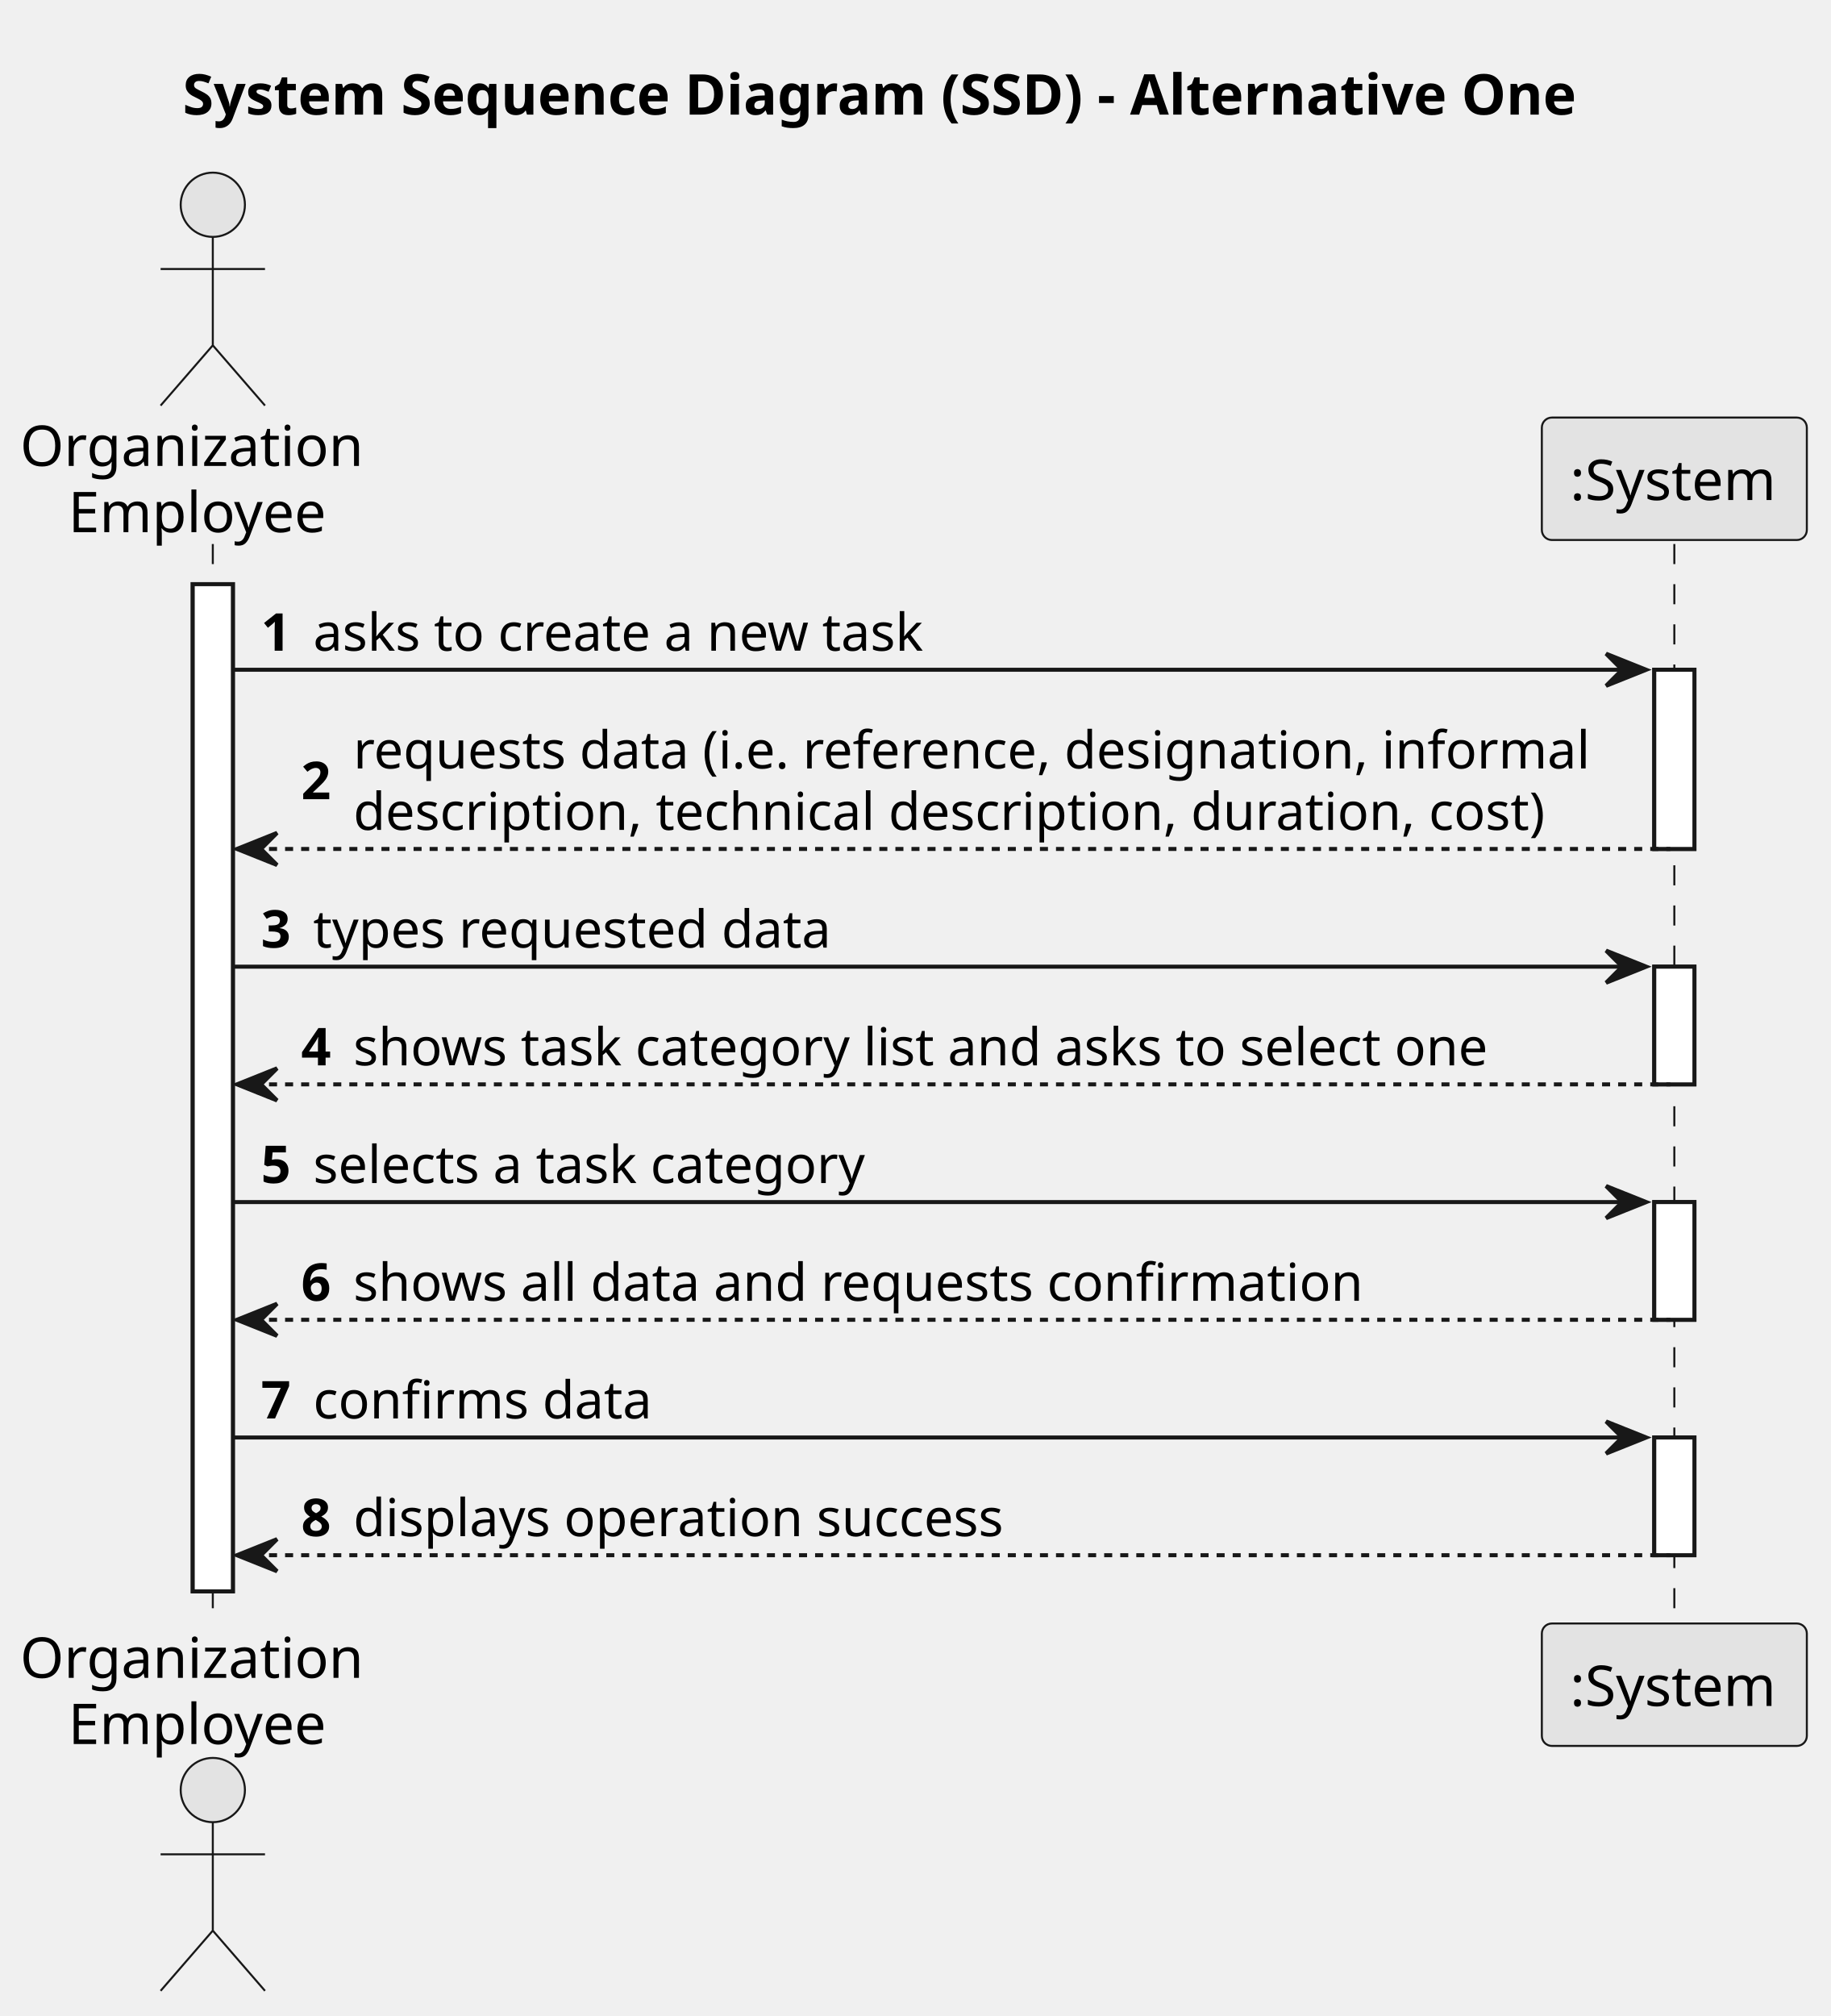
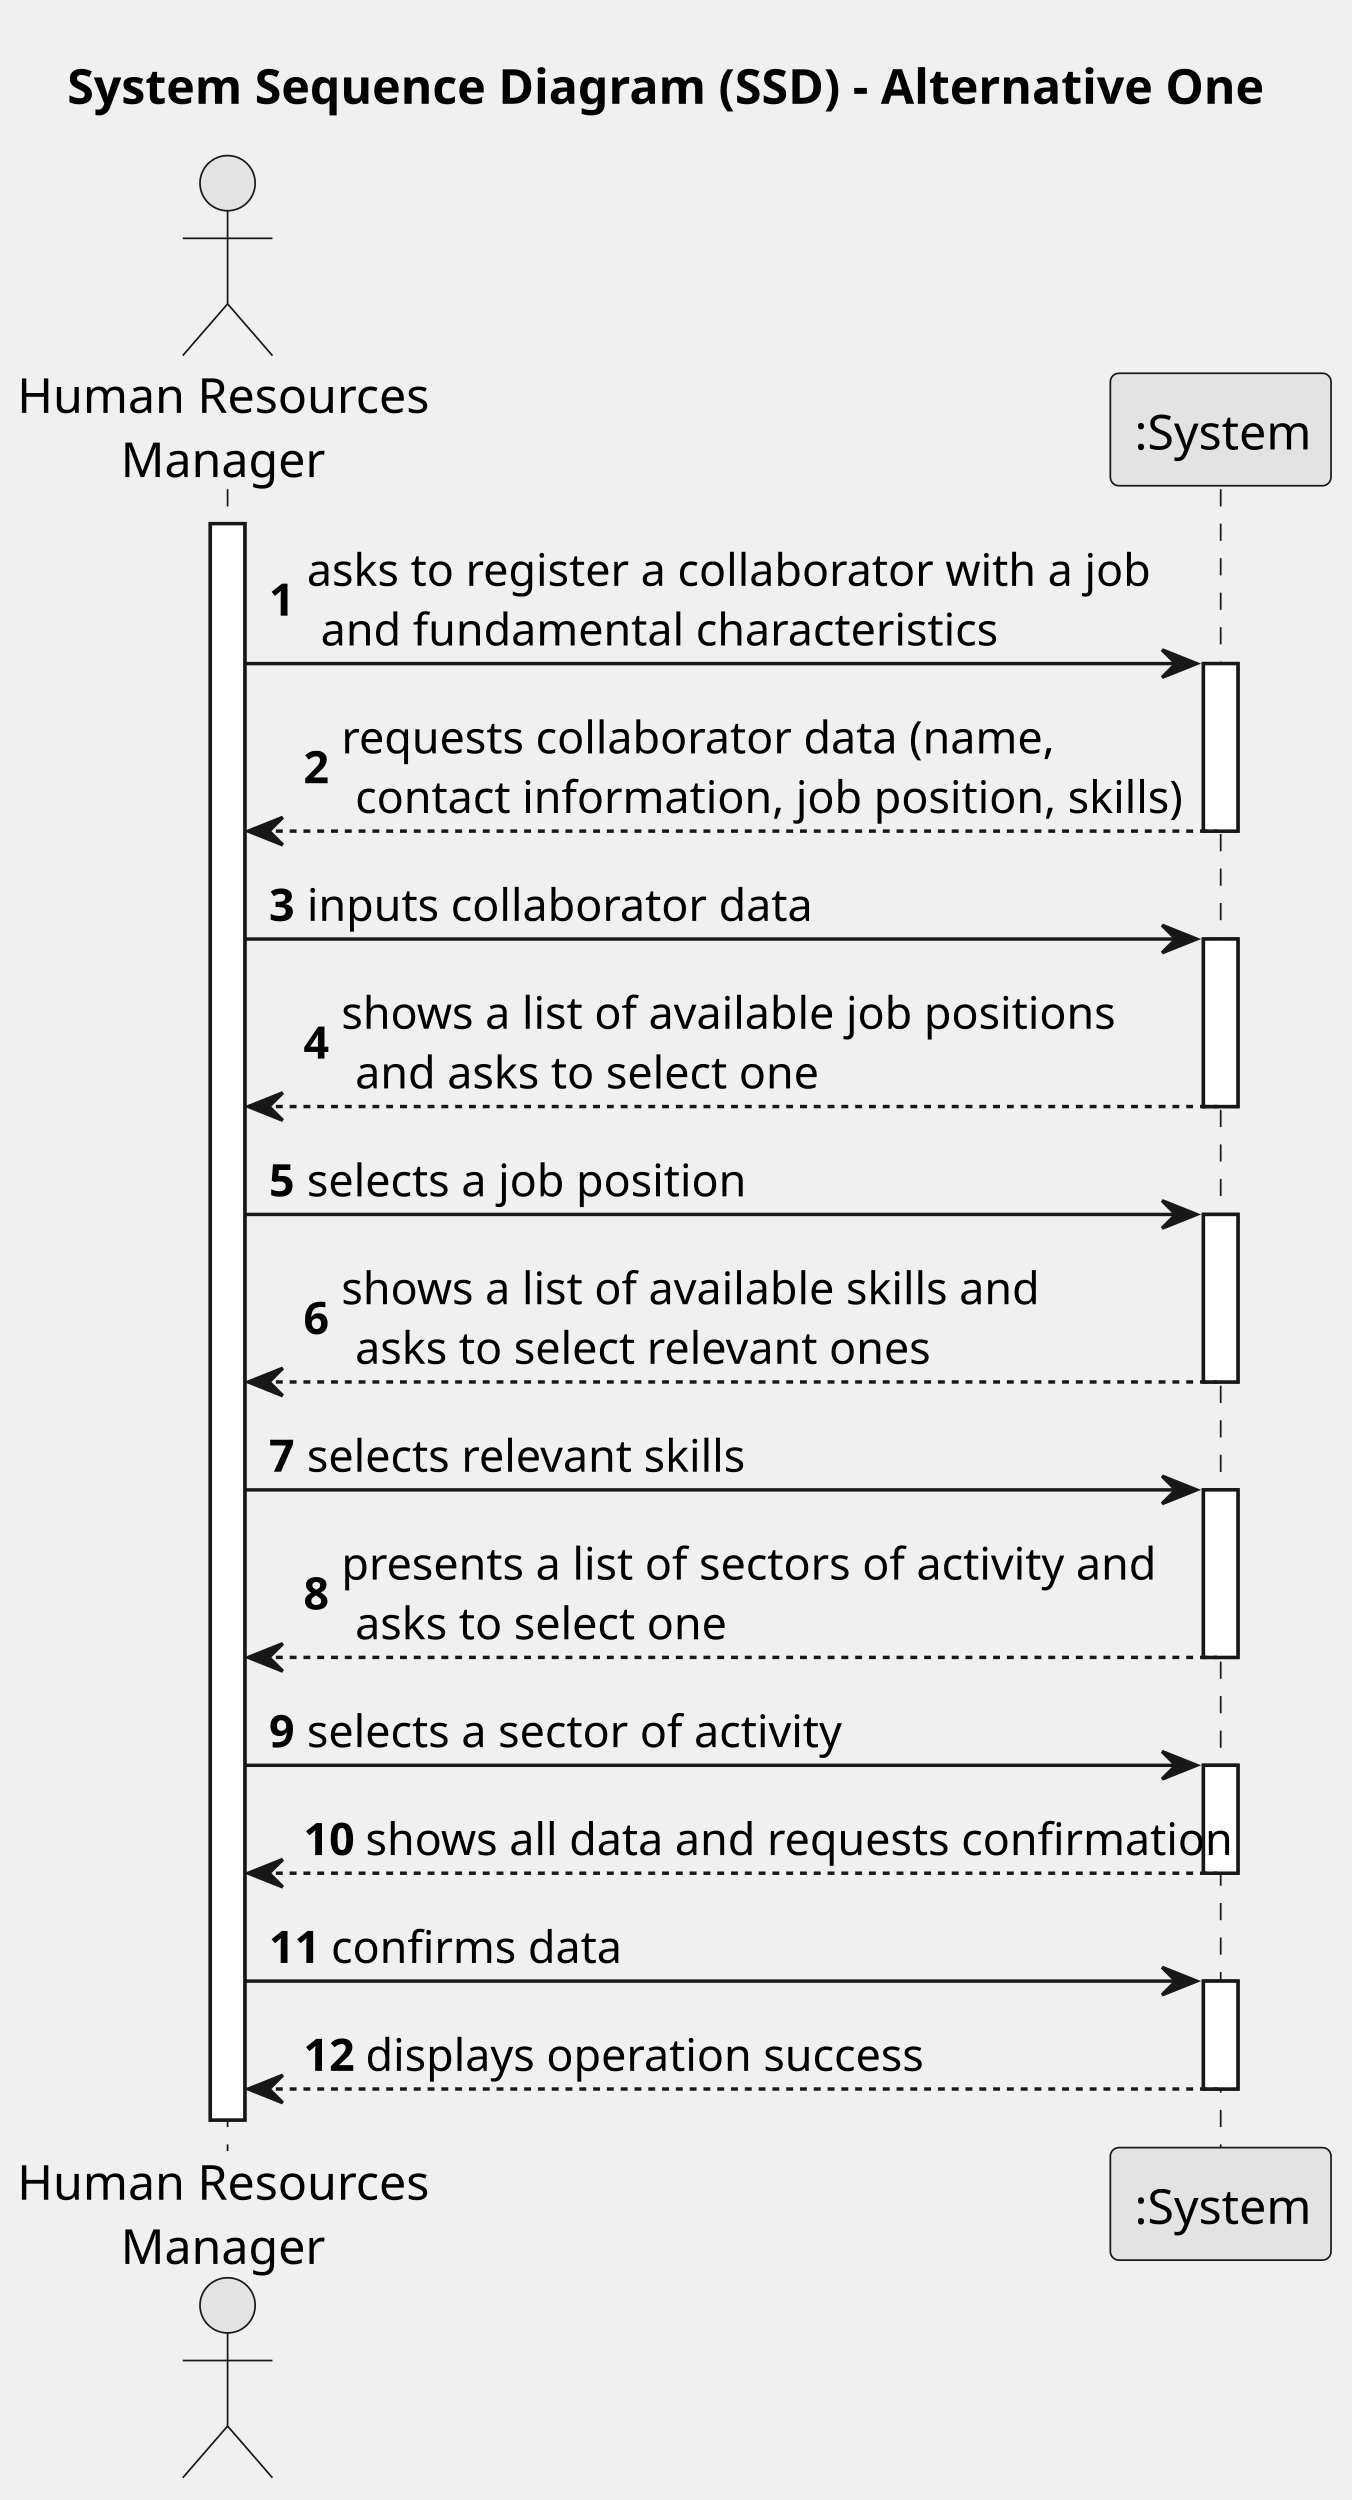
- <svg xmlns="http://www.w3.org/2000/svg" contentStyleType="text/css" height="502px" preserveAspectRatio="none" style="width:456px;height:502px;background:#FFFFFF;" version="1.1" viewBox="0 0 456 502" width="456px" zoomAndPan="magnify">
+ <svg xmlns="http://www.w3.org/2000/svg" contentStyleType="text/css" height="725px" preserveAspectRatio="none" style="width:392px;height:725px;background:#FFFFFF;" version="1.1" viewBox="0 0 392 725" width="392px" zoomAndPan="magnify">
  <defs />
  <g>
-     <text fill="#000000" font-family="sans-serif" font-size="14" font-weight="bold" lengthAdjust="spacing" textLength="363" x="45.5" y="28.535">System Sequence Diagram (SSD) - Alternative One</text>
-     <rect fill="#FFFFFF" height="250.795" style="stroke:#181818;stroke-width:1.0;" width="10" x="48" y="145.465" />
-     <rect fill="#FFFFFF" height="44.621" style="stroke:#181818;stroke-width:1.0;" width="10" x="412" y="166.775" />
-     <rect fill="#FFFFFF" height="29.311" style="stroke:#181818;stroke-width:1.0;" width="10" x="412" y="240.707" />
-     <rect fill="#FFFFFF" height="29.311" style="stroke:#181818;stroke-width:1.0;" width="10" x="412" y="299.328" />
-     <rect fill="#FFFFFF" height="29.311" style="stroke:#181818;stroke-width:1.0;" width="10" x="412" y="357.949" />
-     <line style="stroke:#181818;stroke-width:0.5;stroke-dasharray:5.0,5.0;" x1="53" x2="53" y1="135.465" y2="405.26" />
-     <line style="stroke:#181818;stroke-width:0.5;stroke-dasharray:5.0,5.0;" x1="417" x2="417" y1="135.465" y2="405.26" />
-     <text fill="#000000" font-family="sans-serif" font-size="14" lengthAdjust="spacing" textLength="90" x="5" y="116.023">Organization</text>
-     <text fill="#000000" font-family="sans-serif" font-size="14" lengthAdjust="spacing" textLength="66" x="17" y="132.512">Employee</text>
-     <ellipse cx="53" cy="50.988" fill="#E3E3E3" rx="8" ry="8" style="stroke:#181818;stroke-width:0.5;" />
-     <path d="M53,58.988 L53,85.988 M40,66.988 L66,66.988 M53,85.988 L40,100.988 M53,85.988 L66,100.988 " fill="none" style="stroke:#181818;stroke-width:0.5;" />
-     <text fill="#000000" font-family="sans-serif" font-size="14" lengthAdjust="spacing" textLength="90" x="5" y="417.795">Organization</text>
-     <text fill="#000000" font-family="sans-serif" font-size="14" lengthAdjust="spacing" textLength="66" x="17" y="434.283">Employee</text>
-     <ellipse cx="53" cy="445.736" fill="#E3E3E3" rx="8" ry="8" style="stroke:#181818;stroke-width:0.5;" />
-     <path d="M53,453.736 L53,480.736 M40,461.736 L66,461.736 M53,480.736 L40,495.736 M53,480.736 L66,495.736 " fill="none" style="stroke:#181818;stroke-width:0.5;" />
-     <rect fill="#E3E3E3" height="30.488" rx="2.5" ry="2.5" style="stroke:#181818;stroke-width:0.5;" width="66" x="384" y="103.977" />
-     <text fill="#000000" font-family="sans-serif" font-size="14" lengthAdjust="spacing" textLength="52" x="391" y="124.512">:System</text>
-     <rect fill="#E3E3E3" height="30.488" rx="2.5" ry="2.5" style="stroke:#181818;stroke-width:0.5;" width="66" x="384" y="404.26" />
-     <text fill="#000000" font-family="sans-serif" font-size="14" lengthAdjust="spacing" textLength="52" x="391" y="424.795">:System</text>
-     <rect fill="#FFFFFF" height="250.795" style="stroke:#181818;stroke-width:1.0;" width="10" x="48" y="145.465" />
-     <rect fill="#FFFFFF" height="44.621" style="stroke:#181818;stroke-width:1.0;" width="10" x="412" y="166.775" />
-     <rect fill="#FFFFFF" height="29.311" style="stroke:#181818;stroke-width:1.0;" width="10" x="412" y="240.707" />
-     <rect fill="#FFFFFF" height="29.311" style="stroke:#181818;stroke-width:1.0;" width="10" x="412" y="299.328" />
-     <rect fill="#FFFFFF" height="29.311" style="stroke:#181818;stroke-width:1.0;" width="10" x="412" y="357.949" />
-     <polygon fill="#181818" points="400,162.775,410,166.775,400,170.775,404,166.775" style="stroke:#181818;stroke-width:1.0;" />
-     <line style="stroke:#181818;stroke-width:1.0;" x1="58" x2="406" y1="166.775" y2="166.775" />
-     <text fill="#000000" font-family="sans-serif" font-size="13" font-weight="bold" lengthAdjust="spacing" textLength="9" x="65" y="162.033">1</text>
-     <text fill="#000000" font-family="sans-serif" font-size="13" lengthAdjust="spacing" textLength="159" x="78" y="162.033">asks to create a new task</text>
-     <polygon fill="#181818" points="69,207.397,59,211.397,69,215.397,65,211.397" style="stroke:#181818;stroke-width:1.0;" />
-     <line style="stroke:#181818;stroke-width:1.0;stroke-dasharray:2.0,2.0;" x1="63" x2="416" y1="211.397" y2="211.397" />
-     <text fill="#000000" font-family="sans-serif" font-size="13" font-weight="bold" lengthAdjust="spacing" textLength="9" x="75" y="198.999">2</text>
-     <text fill="#000000" font-family="sans-serif" font-size="13" lengthAdjust="spacing" textLength="317" x="88" y="191.344">requests data (i.e. reference, designation, informal</text>
-     <text fill="#000000" font-family="sans-serif" font-size="13" lengthAdjust="spacing" textLength="311" x="88" y="206.654">description, technical description, duration, cost)</text>
-     <polygon fill="#181818" points="400,236.707,410,240.707,400,244.707,404,240.707" style="stroke:#181818;stroke-width:1.0;" />
-     <line style="stroke:#181818;stroke-width:1.0;" x1="58" x2="406" y1="240.707" y2="240.707" />
-     <text fill="#000000" font-family="sans-serif" font-size="13" font-weight="bold" lengthAdjust="spacing" textLength="9" x="65" y="235.965">3</text>
-     <text fill="#000000" font-family="sans-serif" font-size="13" lengthAdjust="spacing" textLength="131" x="78" y="235.965">types requested data</text>
-     <polygon fill="#181818" points="69,266.018,59,270.018,69,274.018,65,270.018" style="stroke:#181818;stroke-width:1.0;" />
-     <line style="stroke:#181818;stroke-width:1.0;stroke-dasharray:2.0,2.0;" x1="63" x2="416" y1="270.018" y2="270.018" />
-     <text fill="#000000" font-family="sans-serif" font-size="13" font-weight="bold" lengthAdjust="spacing" textLength="9" x="75" y="265.275">4</text>
-     <text fill="#000000" font-family="sans-serif" font-size="13" lengthAdjust="spacing" textLength="298" x="88" y="265.275">shows task category list and asks to select one</text>
-     <polygon fill="#181818" points="400,295.328,410,299.328,400,303.328,404,299.328" style="stroke:#181818;stroke-width:1.0;" />
-     <line style="stroke:#181818;stroke-width:1.0;" x1="58" x2="406" y1="299.328" y2="299.328" />
-     <text fill="#000000" font-family="sans-serif" font-size="13" font-weight="bold" lengthAdjust="spacing" textLength="9" x="65" y="294.586">5</text>
-     <text fill="#000000" font-family="sans-serif" font-size="13" lengthAdjust="spacing" textLength="144" x="78" y="294.586">selects a task category</text>
-     <polygon fill="#181818" points="69,324.639,59,328.639,69,332.639,65,328.639" style="stroke:#181818;stroke-width:1.0;" />
-     <line style="stroke:#181818;stroke-width:1.0;stroke-dasharray:2.0,2.0;" x1="63" x2="416" y1="328.639" y2="328.639" />
-     <text fill="#000000" font-family="sans-serif" font-size="13" font-weight="bold" lengthAdjust="spacing" textLength="9" x="75" y="323.897">6</text>
-     <text fill="#000000" font-family="sans-serif" font-size="13" lengthAdjust="spacing" textLength="260" x="88" y="323.897">shows all data and requests confirmation</text>
-     <polygon fill="#181818" points="400,353.949,410,357.949,400,361.949,404,357.949" style="stroke:#181818;stroke-width:1.0;" />
-     <line style="stroke:#181818;stroke-width:1.0;" x1="58" x2="406" y1="357.949" y2="357.949" />
-     <text fill="#000000" font-family="sans-serif" font-size="13" font-weight="bold" lengthAdjust="spacing" textLength="9" x="65" y="353.207">7</text>
-     <text fill="#000000" font-family="sans-serif" font-size="13" lengthAdjust="spacing" textLength="87" x="78" y="353.207">confirms data</text>
-     <polygon fill="#181818" points="69,383.26,59,387.26,69,391.26,65,387.26" style="stroke:#181818;stroke-width:1.0;" />
-     <line style="stroke:#181818;stroke-width:1.0;stroke-dasharray:2.0,2.0;" x1="63" x2="416" y1="387.26" y2="387.26" />
-     <text fill="#000000" font-family="sans-serif" font-size="13" font-weight="bold" lengthAdjust="spacing" textLength="9" x="75" y="382.518">8</text>
-     <text fill="#000000" font-family="sans-serif" font-size="13" lengthAdjust="spacing" textLength="170" x="88" y="382.518">displays operation success</text>
+     <text fill="#000000" font-family="sans-serif" font-size="14" font-weight="bold" lengthAdjust="spacing" textLength="351" x="19.5" y="30.107">System Sequence Diagram (SSD) - Alternative One</text>
+     <rect fill="#FFFFFF" height="462.947" style="stroke:#181818;stroke-width:1.0;" width="10" x="61" y="151.863" />
+     <rect fill="#FFFFFF" height="48.582" style="stroke:#181818;stroke-width:1.0;" width="10" x="349" y="192.445" />
+     <rect fill="#FFFFFF" height="48.582" style="stroke:#181818;stroke-width:1.0;" width="10" x="349" y="272.318" />
+     <rect fill="#FFFFFF" height="48.582" style="stroke:#181818;stroke-width:1.0;" width="10" x="349" y="352.191" />
+     <rect fill="#FFFFFF" height="48.582" style="stroke:#181818;stroke-width:1.0;" width="10" x="349" y="432.065" />
+     <rect fill="#FFFFFF" height="31.291" style="stroke:#181818;stroke-width:1.0;" width="10" x="349" y="511.938" />
+     <rect fill="#FFFFFF" height="31.291" style="stroke:#181818;stroke-width:1.0;" width="10" x="349" y="574.519" />
+     <line style="stroke:#181818;stroke-width:0.5;stroke-dasharray:5.0,5.0;" x1="66" x2="66" y1="141.863" y2="623.811" />
+     <line style="stroke:#181818;stroke-width:0.5;stroke-dasharray:5.0,5.0;" x1="354" x2="354" y1="141.863" y2="623.811" />
+     <text fill="#000000" font-family="sans-serif" font-size="14" lengthAdjust="spacing" textLength="116" x="5" y="119.728">Human Resources</text>
+     <text fill="#000000" font-family="sans-serif" font-size="14" lengthAdjust="spacing" textLength="56" x="35" y="138.35">Manager</text>
+     <ellipse cx="66" cy="53.121" fill="#E3E3E3" rx="8" ry="8" style="stroke:#181818;stroke-width:0.5;" />
+     <path d="M66,61.121 L66,88.121 M53,69.121 L79,69.121 M66,88.121 L53,103.121 M66,88.121 L79,103.121 " fill="none" style="stroke:#181818;stroke-width:0.5;" />
+     <text fill="#000000" font-family="sans-serif" font-size="14" lengthAdjust="spacing" textLength="116" x="5" y="637.918">Human Resources</text>
+     <text fill="#000000" font-family="sans-serif" font-size="14" lengthAdjust="spacing" textLength="56" x="35" y="656.539">Manager</text>
+     <ellipse cx="66" cy="668.553" fill="#E3E3E3" rx="8" ry="8" style="stroke:#181818;stroke-width:0.5;" />
+     <path d="M66,676.553 L66,703.553 M53,684.553 L79,684.553 M66,703.553 L53,718.553 M66,703.553 L79,718.553 " fill="none" style="stroke:#181818;stroke-width:0.5;" />
+     <rect fill="#E3E3E3" height="32.621" rx="2.5" ry="2.5" style="stroke:#181818;stroke-width:0.5;" width="64" x="322" y="108.242" />
+     <text fill="#000000" font-family="sans-serif" font-size="14" lengthAdjust="spacing" textLength="50" x="329" y="130.35">:System</text>
+     <rect fill="#E3E3E3" height="32.621" rx="2.5" ry="2.5" style="stroke:#181818;stroke-width:0.5;" width="64" x="322" y="622.811" />
+     <text fill="#000000" font-family="sans-serif" font-size="14" lengthAdjust="spacing" textLength="50" x="329" y="644.918">:System</text>
+     <rect fill="#FFFFFF" height="462.947" style="stroke:#181818;stroke-width:1.0;" width="10" x="61" y="151.863" />
+     <rect fill="#FFFFFF" height="48.582" style="stroke:#181818;stroke-width:1.0;" width="10" x="349" y="192.445" />
+     <rect fill="#FFFFFF" height="48.582" style="stroke:#181818;stroke-width:1.0;" width="10" x="349" y="272.318" />
+     <rect fill="#FFFFFF" height="48.582" style="stroke:#181818;stroke-width:1.0;" width="10" x="349" y="352.191" />
+     <rect fill="#FFFFFF" height="48.582" style="stroke:#181818;stroke-width:1.0;" width="10" x="349" y="432.065" />
+     <rect fill="#FFFFFF" height="31.291" style="stroke:#181818;stroke-width:1.0;" width="10" x="349" y="511.938" />
+     <rect fill="#FFFFFF" height="31.291" style="stroke:#181818;stroke-width:1.0;" width="10" x="349" y="574.519" />
+     <polygon fill="#181818" points="337,188.445,347,192.445,337,196.445,341,192.445" style="stroke:#181818;stroke-width:1.0;" />
+     <line style="stroke:#181818;stroke-width:1.0;" x1="71" x2="343" y1="192.445" y2="192.445" />
+     <text fill="#000000" font-family="sans-serif" font-size="13" font-weight="bold" lengthAdjust="spacing" textLength="7" x="78" y="178.537">1</text>
+     <text fill="#000000" font-family="sans-serif" font-size="13" lengthAdjust="spacing" textLength="231" x="89" y="169.892">asks to register a collaborator with a job</text>
+     <text fill="#000000" font-family="sans-serif" font-size="13" lengthAdjust="spacing" textLength="184" x="93" y="187.183">and fundamental characteristics</text>
+     <polygon fill="#181818" points="82,237.027,72,241.027,82,245.027,78,241.027" style="stroke:#181818;stroke-width:1.0;" />
+     <line style="stroke:#181818;stroke-width:1.0;stroke-dasharray:2.0,2.0;" x1="76" x2="353" y1="241.027" y2="241.027" />
+     <text fill="#000000" font-family="sans-serif" font-size="13" font-weight="bold" lengthAdjust="spacing" textLength="7" x="88" y="227.119">2</text>
+     <text fill="#000000" font-family="sans-serif" font-size="13" lengthAdjust="spacing" textLength="194" x="99" y="218.474">requests collaborator data (name,</text>
+     <text fill="#000000" font-family="sans-serif" font-size="13" lengthAdjust="spacing" textLength="226" x="103" y="235.765">contact information, job position, skills)</text>
+     <polygon fill="#181818" points="337,268.318,347,272.318,337,276.318,341,272.318" style="stroke:#181818;stroke-width:1.0;" />
+     <line style="stroke:#181818;stroke-width:1.0;" x1="71" x2="343" y1="272.318" y2="272.318" />
+     <text fill="#000000" font-family="sans-serif" font-size="13" font-weight="bold" lengthAdjust="spacing" textLength="7" x="78" y="267.056">3</text>
+     <text fill="#000000" font-family="sans-serif" font-size="13" lengthAdjust="spacing" textLength="135" x="89" y="267.056">inputs collaborator data</text>
+     <polygon fill="#181818" points="82,316.9,72,320.9,82,324.9,78,320.9" style="stroke:#181818;stroke-width:1.0;" />
+     <line style="stroke:#181818;stroke-width:1.0;stroke-dasharray:2.0,2.0;" x1="76" x2="353" y1="320.9" y2="320.9" />
+     <text fill="#000000" font-family="sans-serif" font-size="13" font-weight="bold" lengthAdjust="spacing" textLength="7" x="88" y="306.992">4</text>
+     <text fill="#000000" font-family="sans-serif" font-size="13" lengthAdjust="spacing" textLength="213" x="99" y="298.347">shows a list of available job positions</text>
+     <text fill="#000000" font-family="sans-serif" font-size="13" lengthAdjust="spacing" textLength="132" x="103" y="315.638">and asks to select one</text>
+     <polygon fill="#181818" points="337,348.191,347,352.191,337,356.191,341,352.191" style="stroke:#181818;stroke-width:1.0;" />
+     <line style="stroke:#181818;stroke-width:1.0;" x1="71" x2="343" y1="352.191" y2="352.191" />
+     <text fill="#000000" font-family="sans-serif" font-size="13" font-weight="bold" lengthAdjust="spacing" textLength="7" x="78" y="346.929">5</text>
+     <text fill="#000000" font-family="sans-serif" font-size="13" lengthAdjust="spacing" textLength="123" x="89" y="346.929">selects a job position</text>
+     <polygon fill="#181818" points="82,396.773,72,400.773,82,404.773,78,400.773" style="stroke:#181818;stroke-width:1.0;" />
+     <line style="stroke:#181818;stroke-width:1.0;stroke-dasharray:2.0,2.0;" x1="76" x2="353" y1="400.773" y2="400.773" />
+     <text fill="#000000" font-family="sans-serif" font-size="13" font-weight="bold" lengthAdjust="spacing" textLength="7" x="88" y="386.865">6</text>
+     <text fill="#000000" font-family="sans-serif" font-size="13" lengthAdjust="spacing" textLength="195" x="99" y="378.22">shows a list of available skills and</text>
+     <text fill="#000000" font-family="sans-serif" font-size="13" lengthAdjust="spacing" textLength="162" x="103" y="395.511">asks to select relevant ones</text>
+     <polygon fill="#181818" points="337,428.065,347,432.065,337,436.065,341,432.065" style="stroke:#181818;stroke-width:1.0;" />
+     <line style="stroke:#181818;stroke-width:1.0;" x1="71" x2="343" y1="432.065" y2="432.065" />
+     <text fill="#000000" font-family="sans-serif" font-size="13" font-weight="bold" lengthAdjust="spacing" textLength="7" x="78" y="426.802">7</text>
+     <text fill="#000000" font-family="sans-serif" font-size="13" lengthAdjust="spacing" textLength="124" x="89" y="426.802">selects relevant skills</text>
+     <polygon fill="#181818" points="82,476.647,72,480.647,82,484.647,78,480.647" style="stroke:#181818;stroke-width:1.0;" />
+     <line style="stroke:#181818;stroke-width:1.0;stroke-dasharray:2.0,2.0;" x1="76" x2="353" y1="480.647" y2="480.647" />
+     <text fill="#000000" font-family="sans-serif" font-size="13" font-weight="bold" lengthAdjust="spacing" textLength="7" x="88" y="466.738">8</text>
+     <text fill="#000000" font-family="sans-serif" font-size="13" lengthAdjust="spacing" textLength="226" x="99" y="458.093">presents a list of sectors of activity and</text>
+     <text fill="#000000" font-family="sans-serif" font-size="13" lengthAdjust="spacing" textLength="107" x="103" y="475.384">asks to select one</text>
+     <polygon fill="#181818" points="337,507.938,347,511.938,337,515.938,341,511.938" style="stroke:#181818;stroke-width:1.0;" />
+     <line style="stroke:#181818;stroke-width:1.0;" x1="71" x2="343" y1="511.938" y2="511.938" />
+     <text fill="#000000" font-family="sans-serif" font-size="13" font-weight="bold" lengthAdjust="spacing" textLength="7" x="78" y="506.675">9</text>
+     <text fill="#000000" font-family="sans-serif" font-size="13" lengthAdjust="spacing" textLength="151" x="89" y="506.675">selects a sector of activity</text>
+     <polygon fill="#181818" points="82,539.229,72,543.229,82,547.229,78,543.229" style="stroke:#181818;stroke-width:1.0;" />
+     <line style="stroke:#181818;stroke-width:1.0;stroke-dasharray:2.0,2.0;" x1="76" x2="353" y1="543.229" y2="543.229" />
+     <text fill="#000000" font-family="sans-serif" font-size="13" font-weight="bold" lengthAdjust="spacing" textLength="14" x="88" y="537.966">10</text>
+     <text fill="#000000" font-family="sans-serif" font-size="13" lengthAdjust="spacing" textLength="236" x="106" y="537.966">shows all data and requests confirmation</text>
+     <polygon fill="#181818" points="337,570.519,347,574.519,337,578.519,341,574.519" style="stroke:#181818;stroke-width:1.0;" />
+     <line style="stroke:#181818;stroke-width:1.0;" x1="71" x2="343" y1="574.519" y2="574.519" />
+     <text fill="#000000" font-family="sans-serif" font-size="13" font-weight="bold" lengthAdjust="spacing" textLength="14" x="78" y="569.257">11</text>
+     <text fill="#000000" font-family="sans-serif" font-size="13" lengthAdjust="spacing" textLength="78" x="96" y="569.257">confirms data</text>
+     <polygon fill="#181818" points="82,601.811,72,605.811,82,609.811,78,605.811" style="stroke:#181818;stroke-width:1.0;" />
+     <line style="stroke:#181818;stroke-width:1.0;stroke-dasharray:2.0,2.0;" x1="76" x2="353" y1="605.811" y2="605.811" />
+     <text fill="#000000" font-family="sans-serif" font-size="13" font-weight="bold" lengthAdjust="spacing" textLength="14" x="88" y="600.548">12</text>
+     <text fill="#000000" font-family="sans-serif" font-size="13" lengthAdjust="spacing" textLength="158" x="106" y="600.548">displays operation success</text>
  </g>
</svg>
